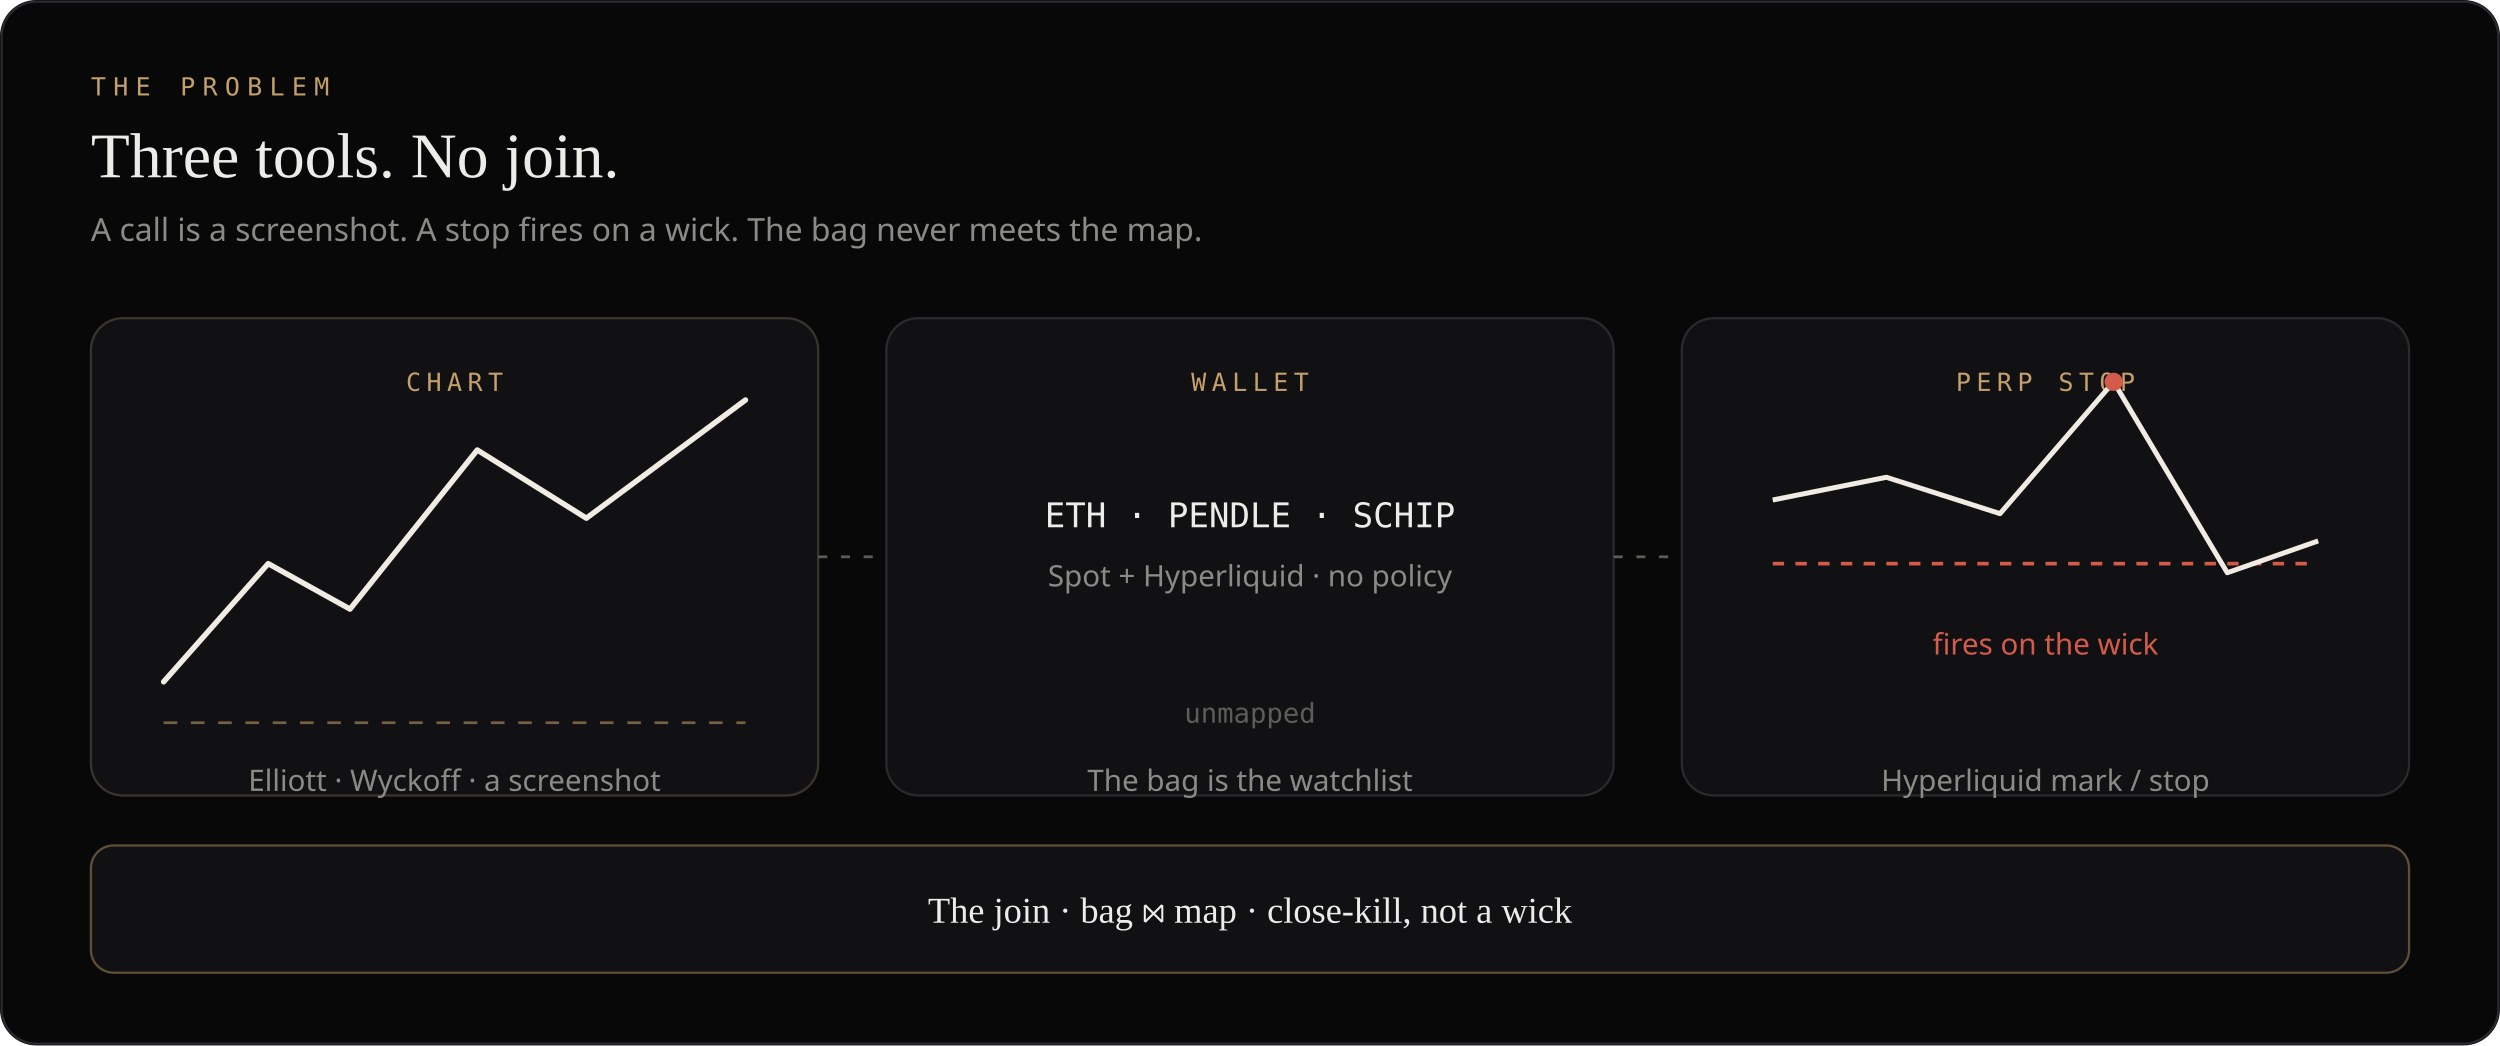
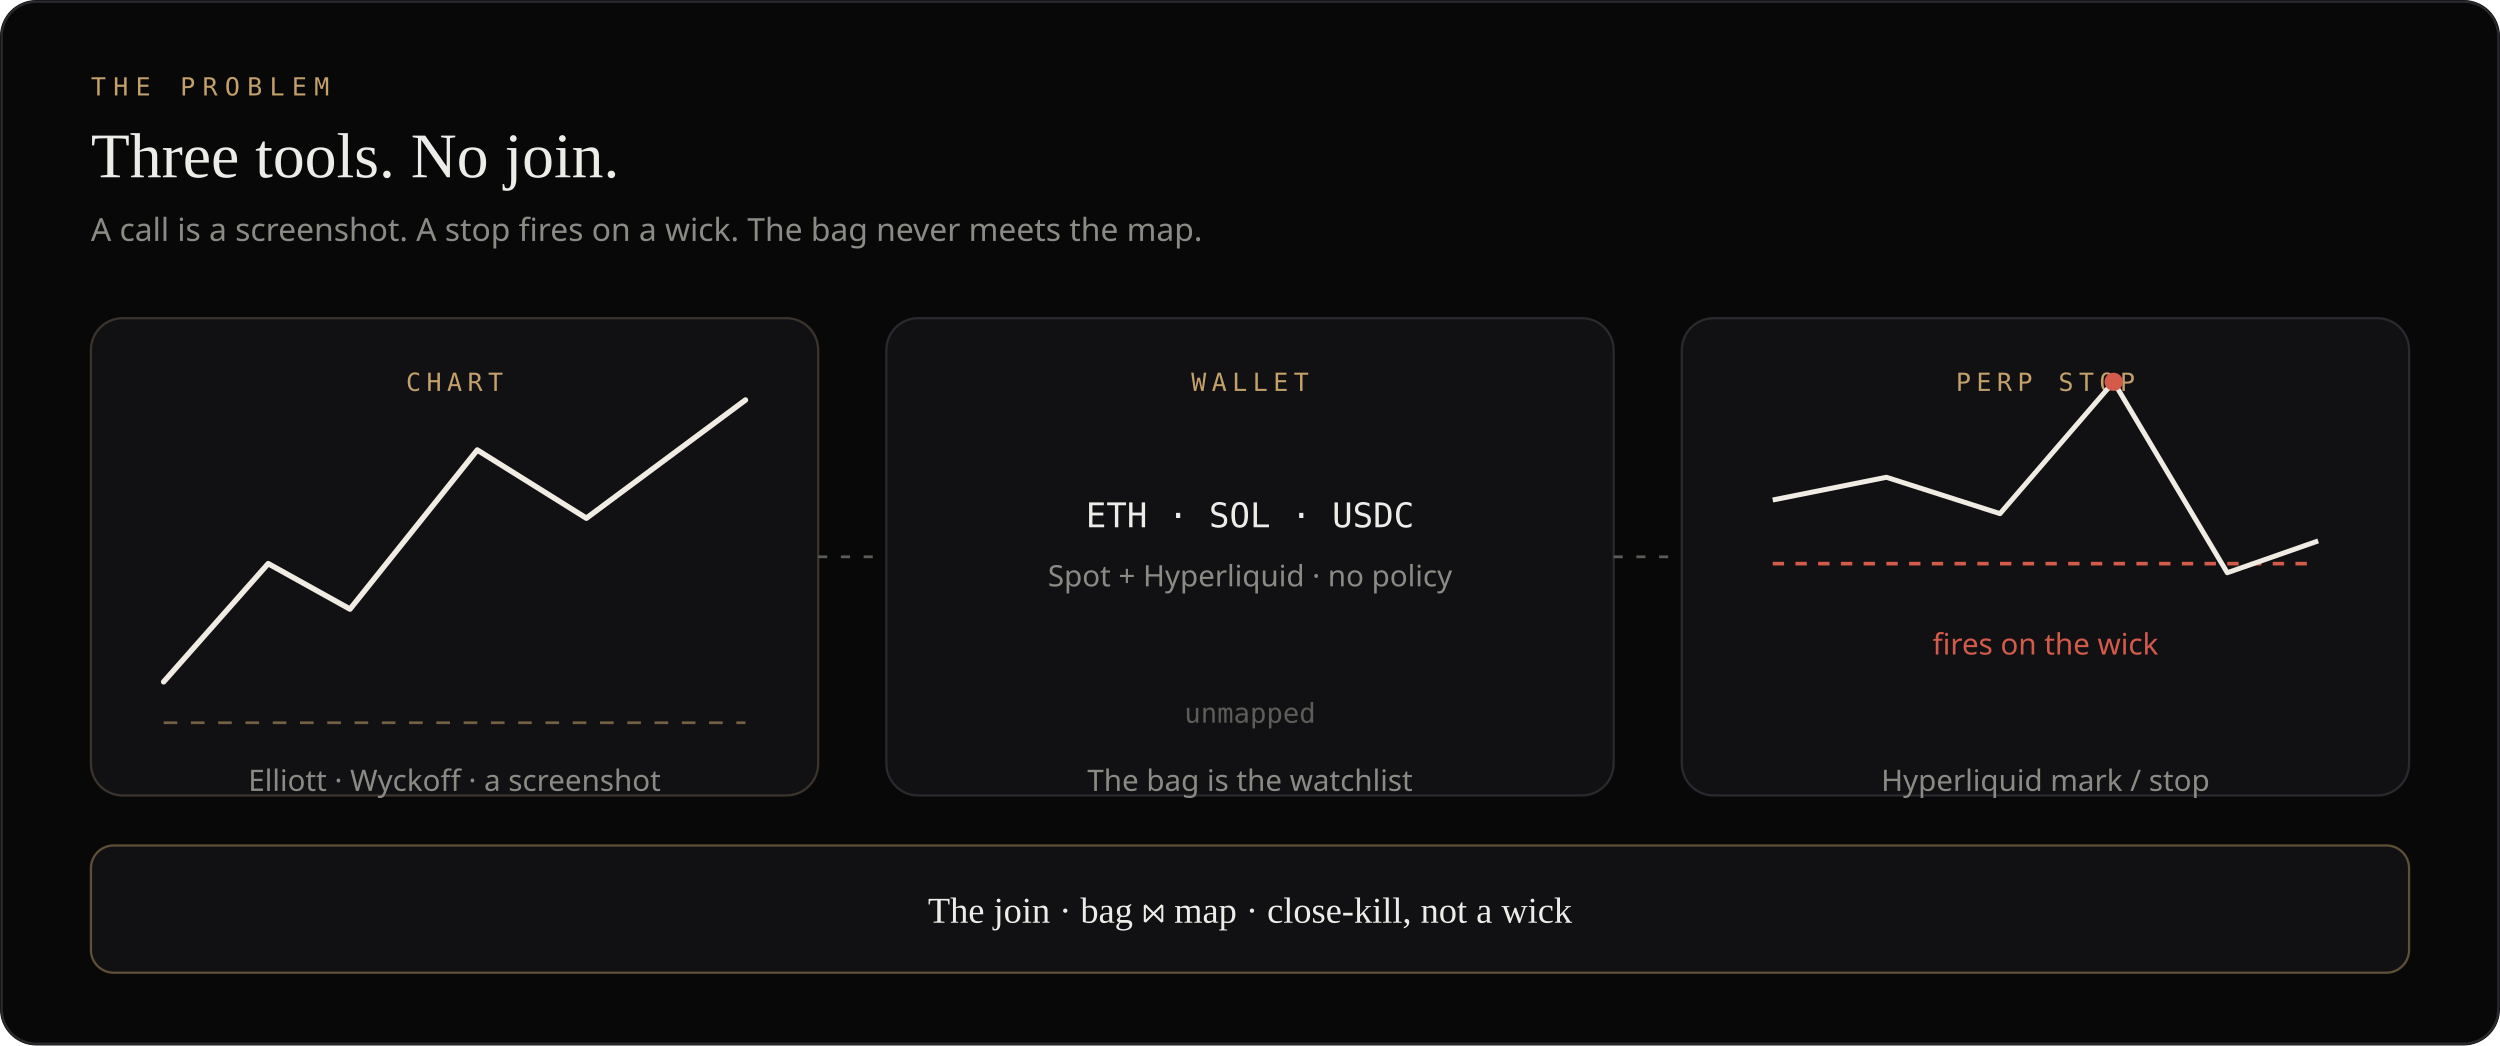
<svg xmlns="http://www.w3.org/2000/svg" width="1100" height="460" viewBox="0 0 1100 460" role="img" aria-label="The chart, the wallet, and the perp stop live in three places">
  <rect width="1100" height="460" rx="16" fill="#080809" />
  <rect x="0.75" y="0.75" width="1098.5" height="458.5" rx="15.25" fill="none" stroke="#2a2a2e" />
  <text x="40" y="42" font-family="ui-monospace, SFMono-Regular, Menlo, Consolas, monospace" font-size="11" letter-spacing="3.2" fill="#c4a06a">THE PROBLEM</text>
  <text x="40" y="78" font-family="Georgia, 'Iowan Old Style', Times New Roman, serif" font-size="28" fill="#ecece8">Three tools. No join.</text>
  <text x="40" y="106" font-family="ui-sans-serif, system-ui, Segoe UI, sans-serif" font-size="14" fill="#8b8b86">A call is a screenshot. A stop fires on a wick. The bag never meets the map.</text>
  <g>
    <rect x="40" y="140" width="320" height="210" rx="14" fill="#111114" stroke="#3a342c" />
    <text x="200" y="172" text-anchor="middle" font-family="ui-monospace, Menlo, Consolas, monospace" font-size="11" letter-spacing="2.4" fill="#c4a06a">CHART</text>
    <polyline fill="none" stroke="#f0ebe3" stroke-width="2.4" stroke-linejoin="round" stroke-linecap="round" points="72,300 118,248 154,268 210,198 258,228 328,176" />
    <line x1="72" x2="328" y1="318" y2="318" stroke="#c4a06a" stroke-width="1.2" stroke-dasharray="6 6" opacity="0.55" />
    <text x="200" y="348" text-anchor="middle" font-family="ui-sans-serif, system-ui, sans-serif" font-size="13" fill="#8b8b86">Elliott · Wyckoff · a screenshot</text>
  </g>
  <g>
    <rect x="390" y="140" width="320" height="210" rx="14" fill="#111114" stroke="#2a2a2e" />
    <text x="550" y="172" text-anchor="middle" font-family="ui-monospace, Menlo, Consolas, monospace" font-size="11" letter-spacing="2.4" fill="#c4a06a">WALLET</text>
-     <text x="550" y="232" text-anchor="middle" font-family="ui-monospace, Menlo, Consolas, monospace" font-size="15" fill="#ecece8">ETH · PENDLE · SCHIP</text>
+     <text x="550" y="232" text-anchor="middle" font-family="ui-monospace, Menlo, Consolas, monospace" font-size="15" fill="#ecece8">ETH · SOL · USDC</text>
    <text x="550" y="258" text-anchor="middle" font-family="ui-sans-serif, system-ui, sans-serif" font-size="13" fill="#8b8b86">Spot + Hyperliquid · no policy</text>
    <text x="550" y="318" text-anchor="middle" font-family="ui-monospace, Menlo, Consolas, monospace" font-size="12" fill="#5c5c58">unmapped</text>
    <text x="550" y="348" text-anchor="middle" font-family="ui-sans-serif, system-ui, sans-serif" font-size="13" fill="#8b8b86">The bag is the watchlist</text>
  </g>
  <g>
    <rect x="740" y="140" width="320" height="210" rx="14" fill="#111114" stroke="#2a2a2e" />
    <text x="900" y="172" text-anchor="middle" font-family="ui-monospace, Menlo, Consolas, monospace" font-size="11" letter-spacing="2.4" fill="#c4a06a">PERP STOP</text>
    <line x1="780" x2="1020" y1="248" y2="248" stroke="#d45b4a" stroke-width="1.6" stroke-dasharray="5 5" />
    <polyline fill="none" stroke="#f0ebe3" stroke-width="2.2" stroke-linejoin="round" points="780,220 830,210 880,226 930,168 980,252 1020,238" />
    <circle cx="930" cy="168" r="4" fill="#d45b4a" />
    <text x="900" y="288" text-anchor="middle" font-family="ui-sans-serif, system-ui, sans-serif" font-size="13" fill="#d45b4a">fires on the wick</text>
    <text x="900" y="348" text-anchor="middle" font-family="ui-sans-serif, system-ui, sans-serif" font-size="13" fill="#8b8b86">Hyperliquid mark / stop</text>
  </g>
  <line x1="360" y1="245" x2="390" y2="245" stroke="#5c5c58" stroke-width="1.2" stroke-dasharray="4 6" />
  <line x1="710" y1="245" x2="740" y2="245" stroke="#5c5c58" stroke-width="1.2" stroke-dasharray="4 6" />
  <rect x="40" y="372" width="1020" height="56" rx="10" fill="#111114" stroke="#c4a06a" stroke-opacity="0.45" />
  <text x="550" y="406" text-anchor="middle" font-family="Georgia, Times New Roman, serif" font-size="16" fill="#ecece8">The join · bag ⋈ map · close-kill, not a wick</text>
</svg>
